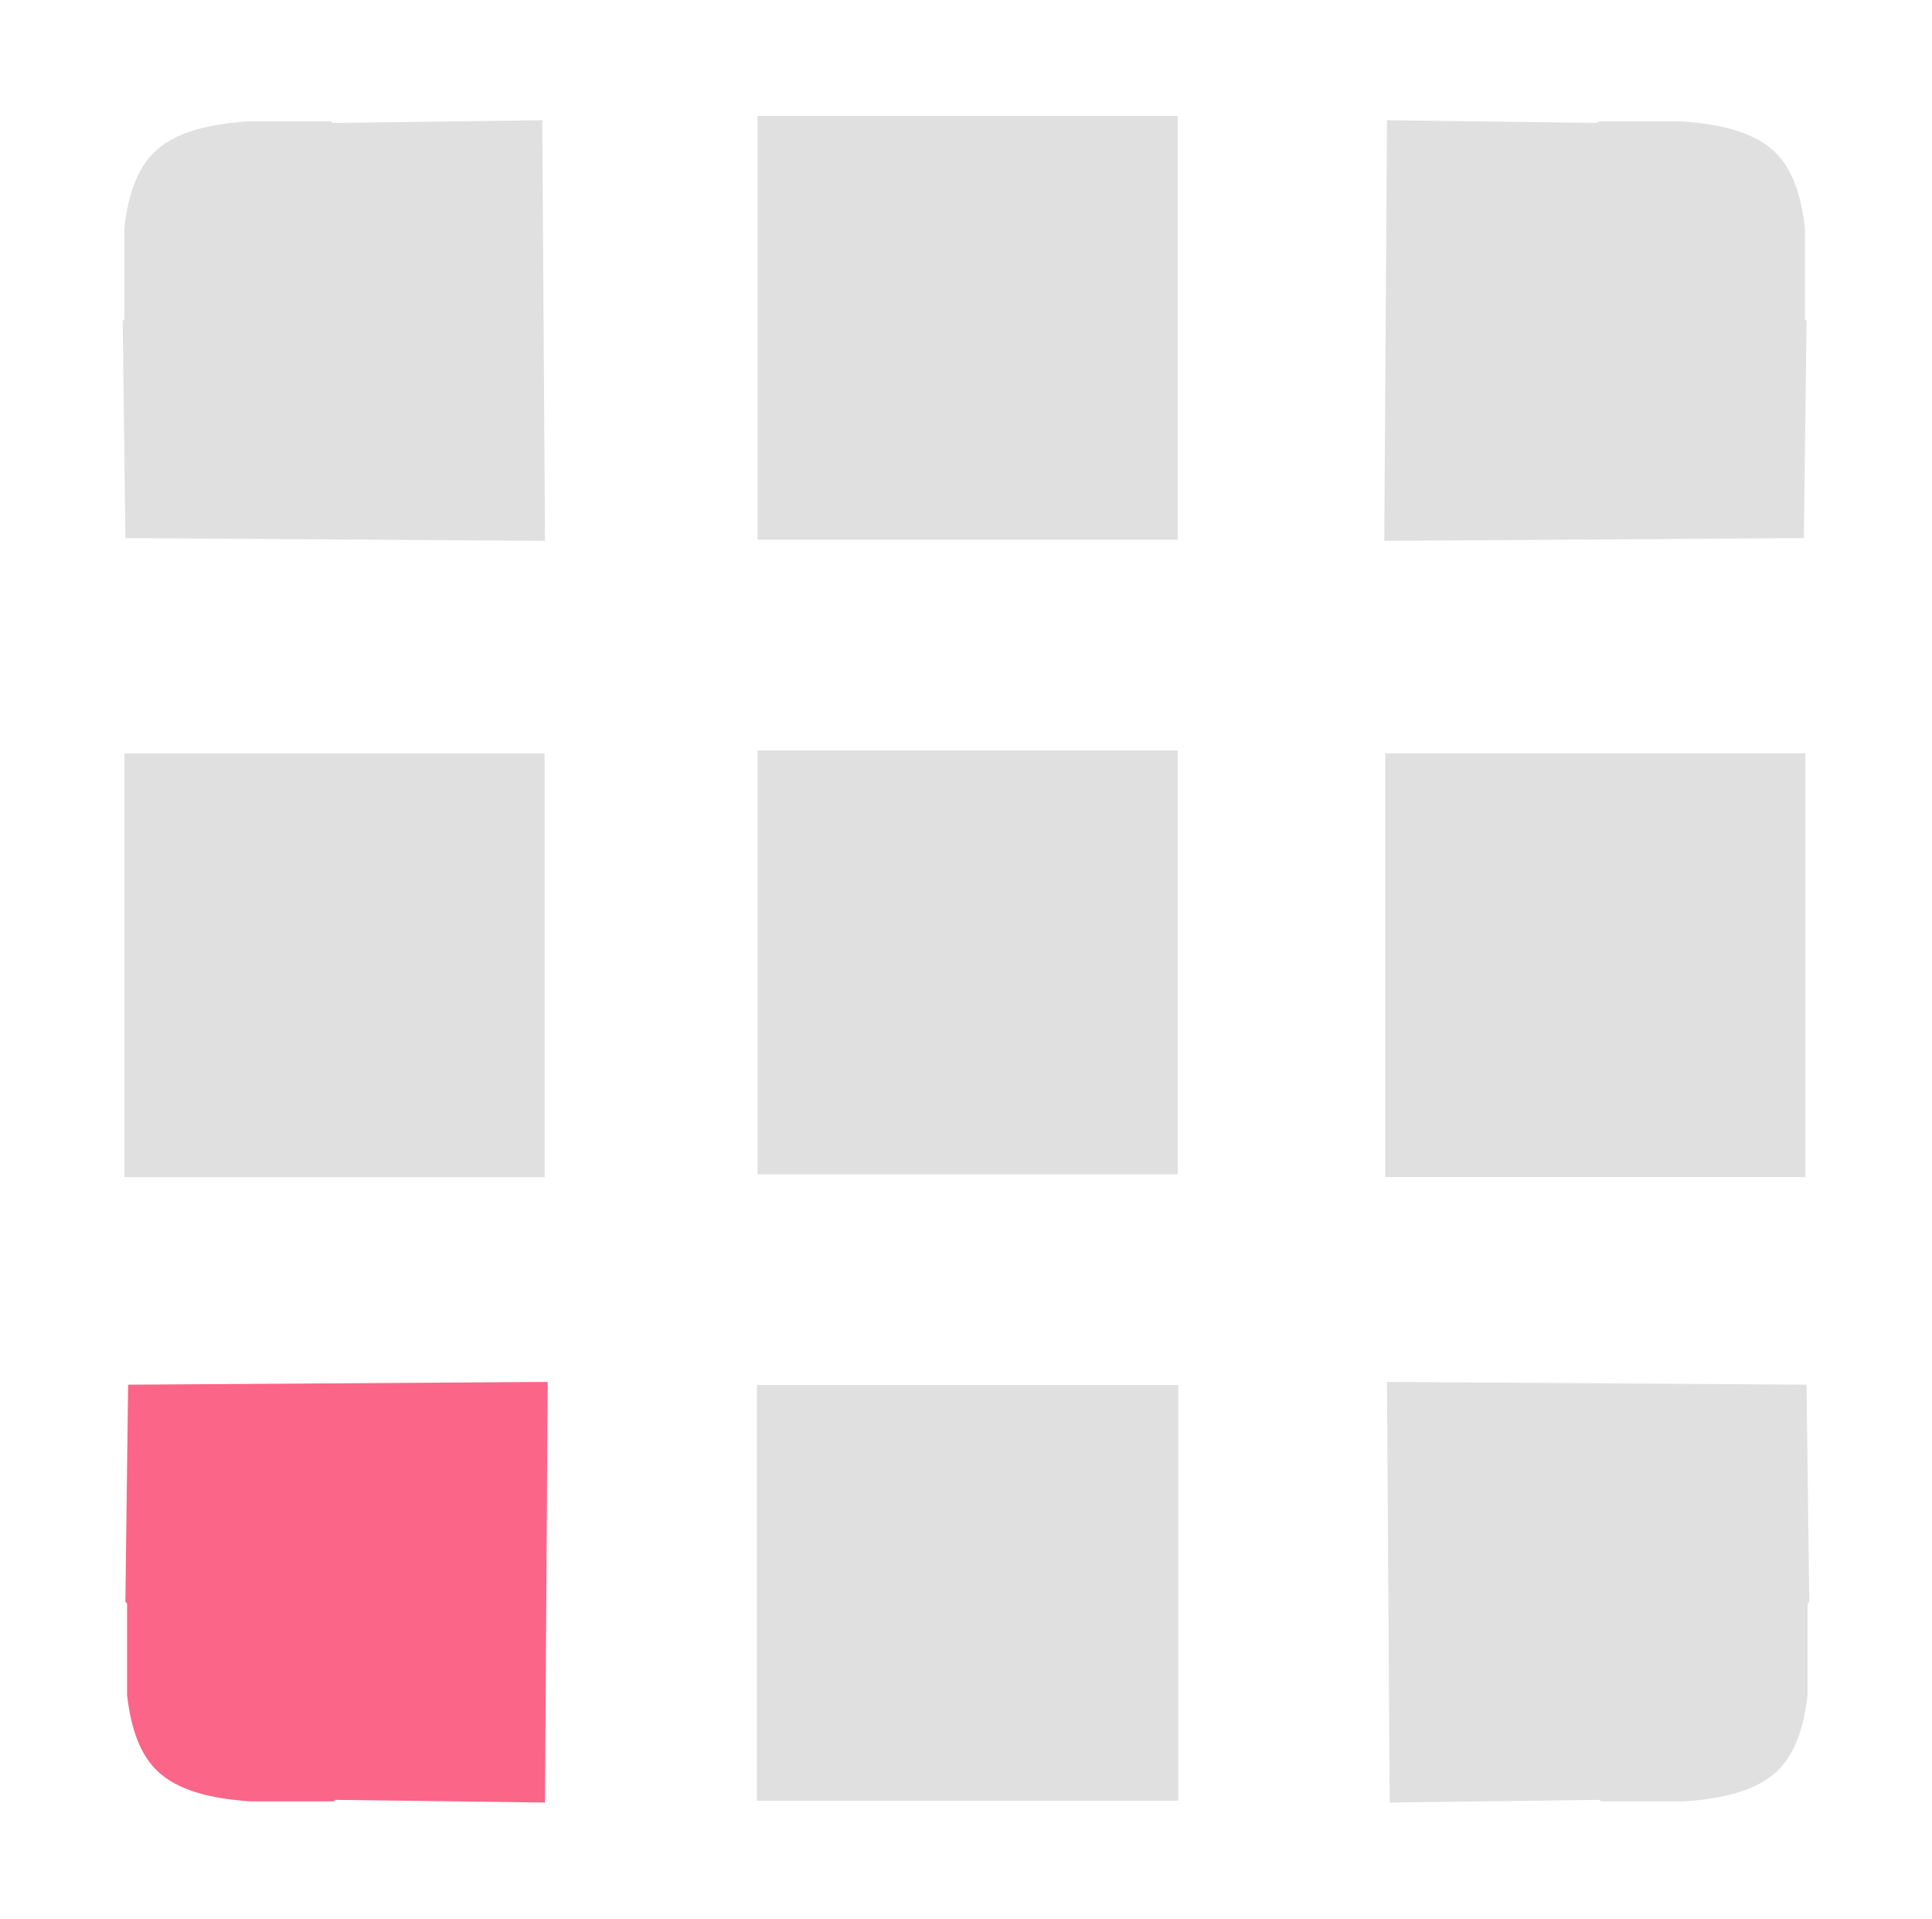
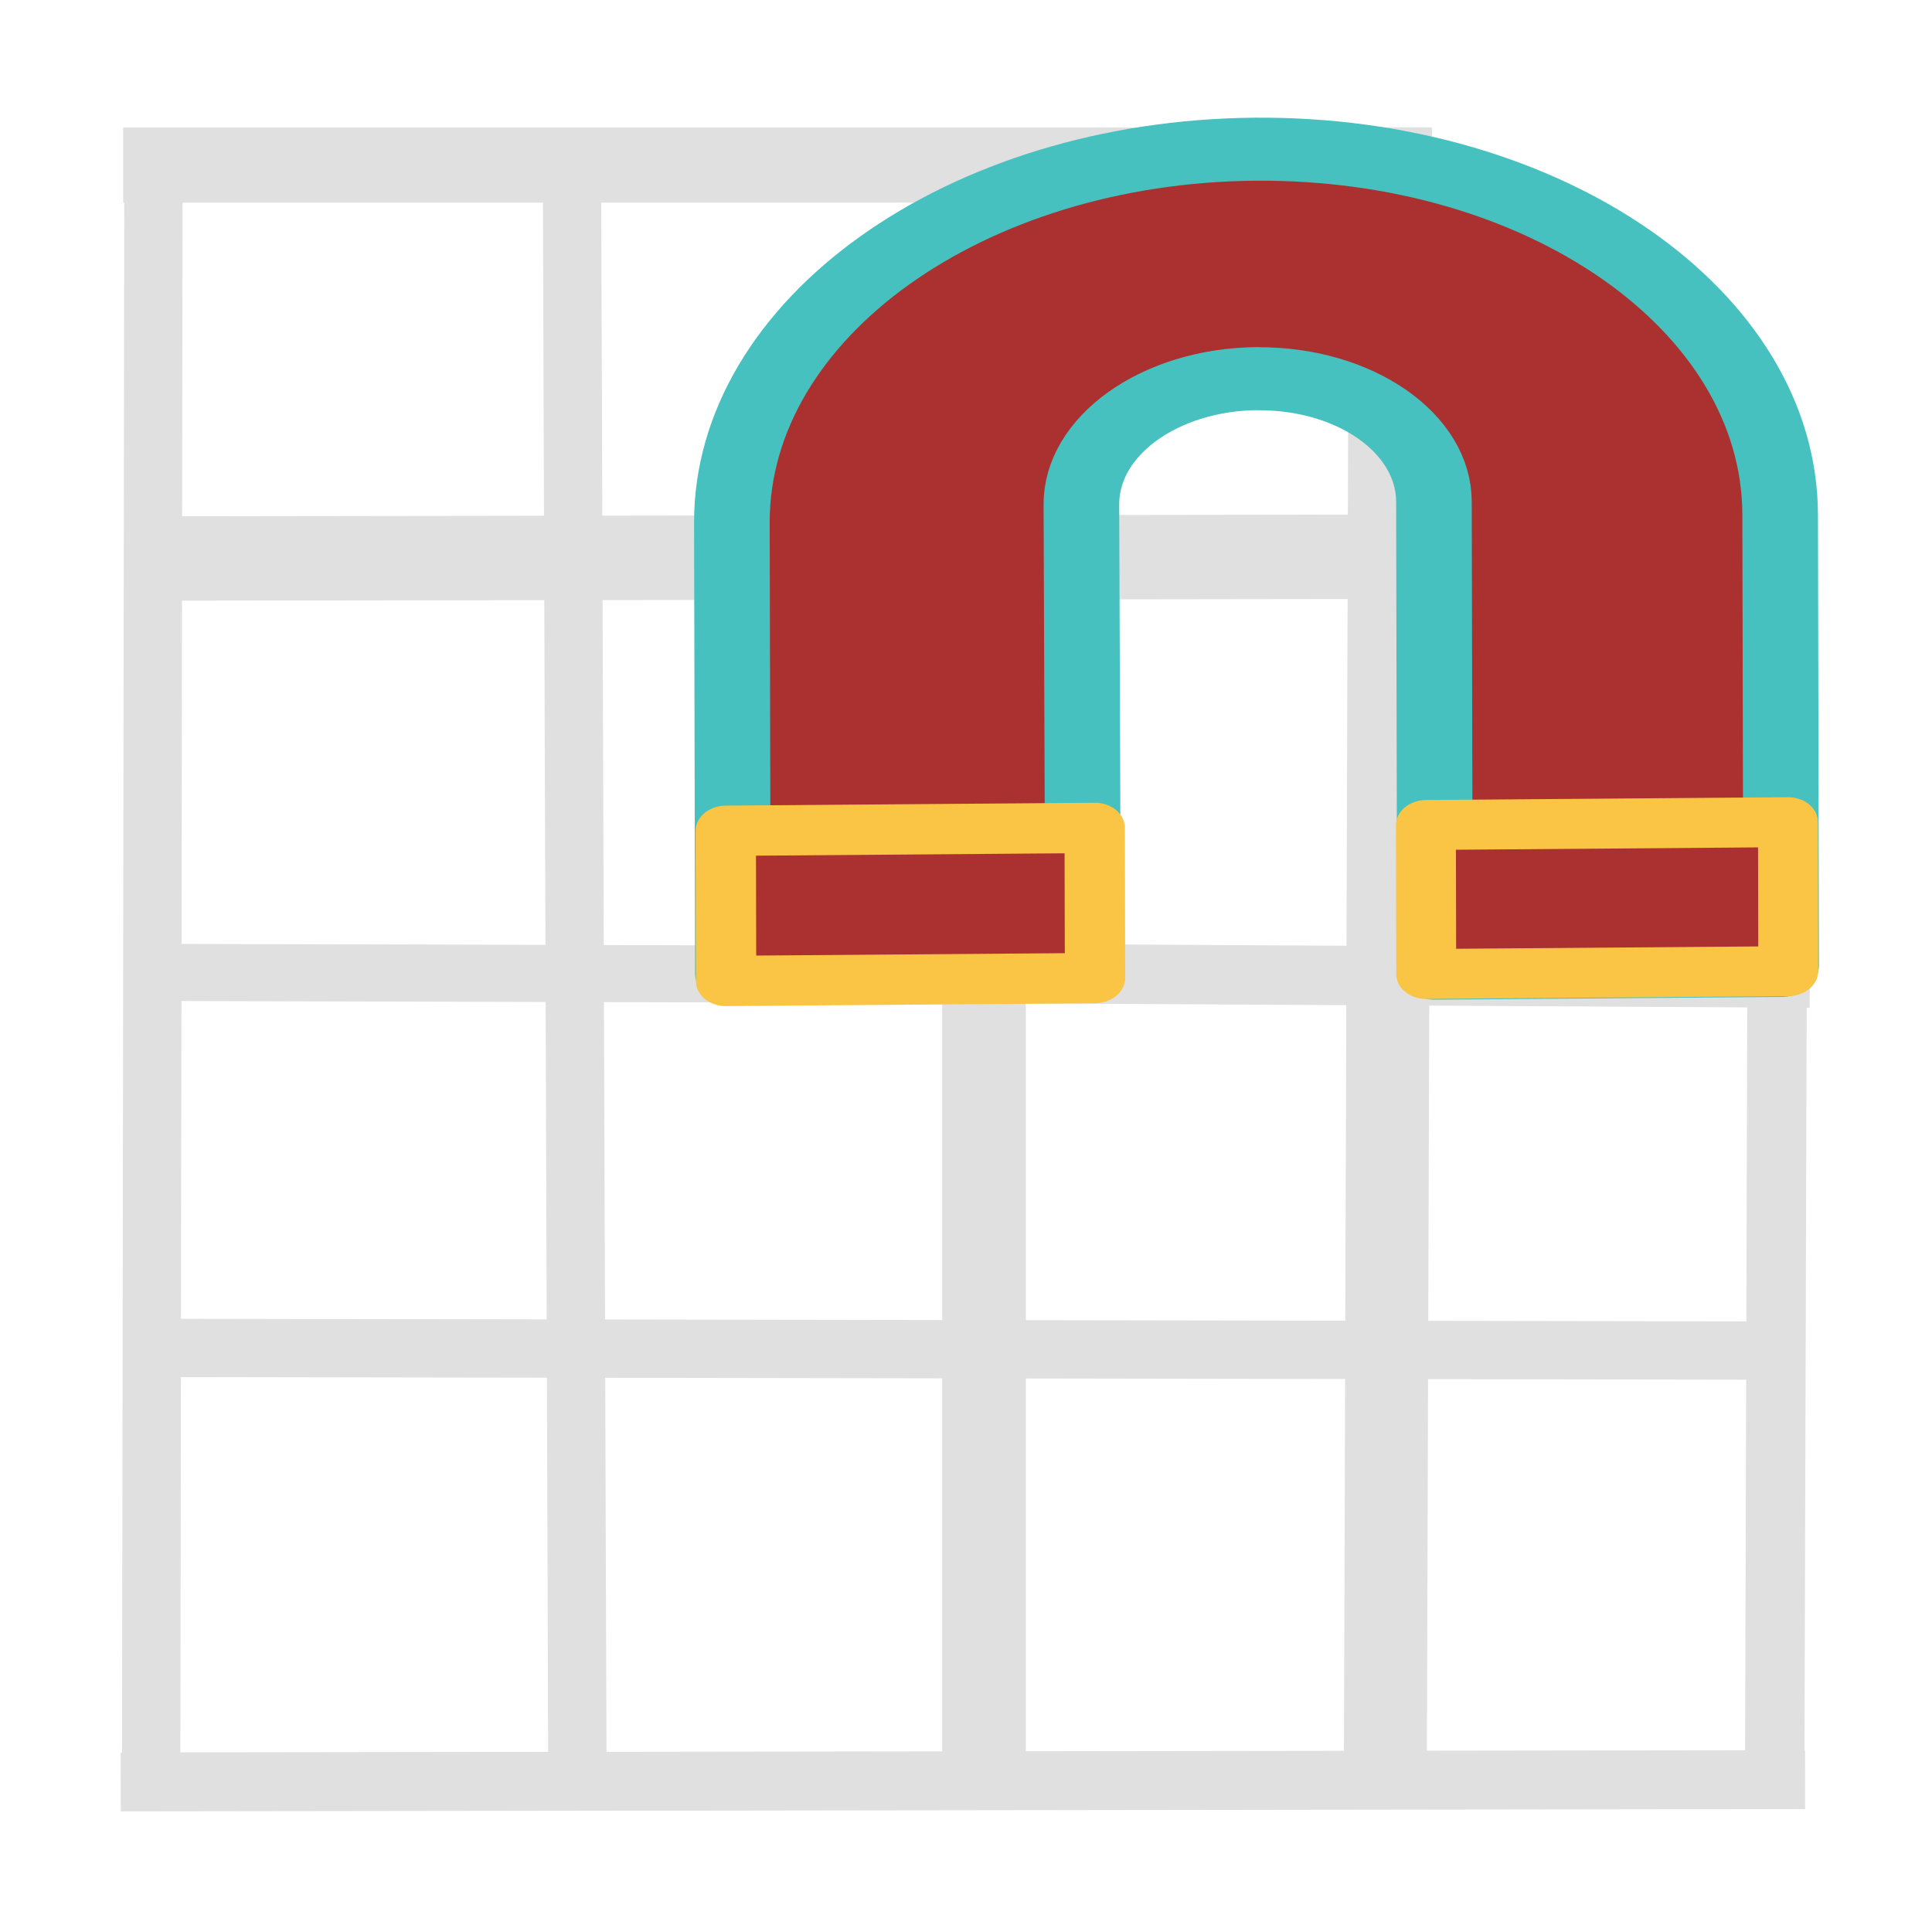
- <svg xmlns="http://www.w3.org/2000/svg" version="1.1" id="svg1" width="16.038" height="15.924" viewBox="0 0 16.038 15.924">
+ <svg xmlns="http://www.w3.org/2000/svg" width="16" height="16" viewBox="0 0 16 16" version="1.1" id="svg1" xml:space="preserve">
  <defs id="defs1">
-     <clipPath clipPathUnits="userSpaceOnUse" id="clipPath24">
-       <path style="fill:#ff0000;fill-opacity:1;stroke:#e0e0e0;stroke-width:0;stroke-dasharray:none;stroke-opacity:1" d="m 35.006,37.137 c -0.017,-0.657 -0.034,-1.315 0.295,-1.639 0.329,-0.324 1.003,-0.316 1.677,-0.307 0.009,0.009 0.017,0.017 0.026,0.026" id="path25" />
-     </clipPath>
+     <style id="style1"> .cls-1 { fill: #46c1bf; } .cls-1, .cls-2 { stroke: #111; stroke-linecap: round; stroke-linejoin: round; stroke-width: 3.55px; } .cls-2 { fill: #fac545; } </style>
  </defs>
-   <g id="g1" transform="translate(-35.00638,-35.16549)">
-     <g id="g80" transform="matrix(0.87186,0,0,0.8794379,5.504548,5.215233)">
-       <rect style="fill:#e0e0e0;stroke:none;stroke-width:0;stroke-dasharray:none" id="rect3" width="4" height="4" x="35.023" y="41.167" />
-       <rect style="fill:#e0e0e0;stroke:none;stroke-width:0;stroke-dasharray:none" id="rect5" width="4" height="4" x="41.051" y="35.15" />
-       <rect style="fill:#e0e0e0;stroke:none;stroke-width:0;stroke-dasharray:none" id="rect6" width="4" height="4" x="41.051" y="41.14" />
-       <rect style="fill:#e0e0e0;stroke:none;stroke-width:0;stroke-dasharray:none" id="rect7" width="4.011" height="3.924" x="41.045" y="47.129" />
-       <rect style="fill:#e0e0e0;stroke:none;stroke-width:0;stroke-dasharray:none" id="rect9" width="4" height="4" x="47.027" y="41.166" />
-       <g id="g26" style="fill:#e0e0e0;fill-opacity:1">
-         <rect style="fill:#e0e0e0;fill-opacity:1;stroke:none;stroke-width:0;stroke-dasharray:none" id="rect4" width="4" height="4" x="35.022" y="35.202" clip-path="url(#clipPath24)" />
-         <path style="fill:#e0e0e0;fill-opacity:1;stroke:#e0e0e0;stroke-width:0;stroke-dasharray:none;stroke-opacity:1" d="m 35.006,37.086 0.026,2.049 3.995,0.026 -0.026,-3.97 -2.049,0.026" id="path26" />
-       </g>
-       <g id="g27" style="fill:#e0e0e0;fill-opacity:1" transform="matrix(-1,0,0,1,86.04478,0)">
-         <rect style="fill:#e0e0e0;fill-opacity:1;stroke:none;stroke-width:0;stroke-dasharray:none" id="rect26" width="4" height="4" x="35.022" y="35.202" clip-path="url(#clipPath24)" />
-         <path style="fill:#e0e0e0;fill-opacity:1;stroke:#e0e0e0;stroke-width:0;stroke-dasharray:none;stroke-opacity:1" d="m 35.006,37.086 0.026,2.049 3.995,0.026 -0.026,-3.97 -2.049,0.026" id="path27" />
-       </g>
-       <g id="g28" style="fill:#e0e0e0;fill-opacity:1" transform="rotate(180,43.0352,43.13028)">
-         <rect style="fill:#e0e0e0;fill-opacity:1;stroke:none;stroke-width:0;stroke-dasharray:none" id="rect27" width="4" height="4" x="35.022" y="35.202" clip-path="url(#clipPath24)" />
-         <path style="fill:#e0e0e0;fill-opacity:1;stroke:#e0e0e0;stroke-width:0;stroke-dasharray:none;stroke-opacity:1" d="m 35.006,37.086 0.026,2.049 3.995,0.026 -0.026,-3.97 -2.049,0.026" id="path28" />
-       </g>
-       <g id="g29" style="fill:#fb6587;fill-opacity:1" transform="matrix(1,0,0,-1,0.02561073,86.26056)">
-         <rect style="fill:#fb6587;fill-opacity:1;stroke:none;stroke-width:0;stroke-dasharray:none" id="rect28" width="4" height="4" x="35.022" y="35.202" clip-path="url(#clipPath24)" />
-         <path style="fill:#fb6587;fill-opacity:1;stroke:#e0e0e0;stroke-width:0;stroke-dasharray:none;stroke-opacity:1" d="m 35.006,37.086 0.026,2.049 3.995,0.026 -0.026,-3.97 -2.049,0.026" id="path29" />
-       </g>
+   <g id="layer1">
+     <g id="g10" transform="matrix(1.160736,0,0,1.180045,0.4631945,-1.811106)">
+       <g id="g16" transform="matrix(1.061336,0,0,1.008289,-1.191674,0.06972904)" style="stroke:none;stroke-width:0.133;stroke-dasharray:none;stroke-opacity:1" />
+     </g>
+     <path style="fill:#919196;fill-opacity:0.725;stroke:#e0e0e0;stroke-width:0.622;stroke-dasharray:none;stroke-opacity:1" d="M 1.02,1.367 H 11.819" id="path13" />
+     <path style="fill:none;stroke:#e0e0e0;stroke-width:0.483;stroke-dasharray:none;stroke-opacity:1" d="m 1.334,11.163 13.403,0.022" id="path5" />
+     <path style="fill:none;stroke:#e0e0e0;stroke-width:0.483;stroke-dasharray:none;stroke-opacity:1" d="M 4.737,1.436 4.782,14.749" id="path6" />
+     <path style="fill:none;stroke:#e0e0e0;stroke-width:0.693;stroke-dasharray:none;stroke-opacity:1" d="M 8.149,14.727 V 1.238" id="path7" />
+     <path style="fill:none;stroke:#e0e0e0;stroke-width:0.687;stroke-dasharray:none;stroke-opacity:1" d="M 11.473,14.651 11.516,1.054" id="path8" />
+     <path style="fill:#919196;fill-opacity:0.725;stroke:#e0e0e0;stroke-width:0.699;stroke-dasharray:none;stroke-opacity:1" d="M 1.342,4.625 14.989,4.606" id="path17" />
+     <path style="fill:#919196;fill-opacity:0.725;stroke:#e0e0e0;stroke-width:0.483;stroke-dasharray:none;stroke-opacity:1" d="M 1.252,14.7 1.271,1.33" id="path12" />
+     <path style="fill:#919196;fill-opacity:0.725;stroke:#e0e0e0;stroke-width:0.488;stroke-dasharray:none;stroke-opacity:1" d="M 1,14.757 14.949,14.738" id="path14" />
+     <path style="fill:#919196;fill-opacity:0.725;stroke:#e0e0e0;stroke-width:0.492;stroke-dasharray:none;stroke-opacity:1" d="m 14.698,14.511 0.019,-6.506" id="path15" />
+     <path style="fill:#919196;fill-opacity:0.725;stroke:#e0e0e0;stroke-width:0.473;stroke-dasharray:none;stroke-opacity:1" d="m 1.251,8.053 6.82,0.018" id="path16" />
+     <path style="fill:#919196;fill-opacity:0.725;stroke:#e0e0e0;stroke-width:0.492;stroke-dasharray:none;stroke-opacity:1" d="m 8.206,8.062 6.782,0.038" id="path18" />
+     <g id="g5" transform="matrix(1.192653,0,0,0.9942037,15.80624,-0.1701429)">
+       <path class="cls-1" d="m -4.522,3.326 v 0 a 1.036,1.225 88.376 0 1 1.226,1.024 l 0.007,3.886 2.404,-0.023 -0.007,-3.755 A 3.078,3.641 88.376 0 0 -4.537,1.414 v 0 a 3.078,3.641 88.376 0 0 -3.634,3.112 l 0.007,3.755 2.432,-0.023 -0.012,-3.886 a 1.036,1.225 88.376 0 1 1.223,-1.047 z" id="path1" style="fill:#aa3130;fill-opacity:1;stroke:#46c1bf;stroke-width:0.525;stroke-dasharray:none;stroke-opacity:1" />
+       <rect class="cls-2" x="7.012" y="0.851" width="1.241" height="2.514" transform="matrix(0.00187007,0.9999982,-0.9999569,0.00928437,0,0)" id="rect1" style="fill:#aa3130;fill-opacity:1;stroke:#fac545;stroke-width:0.416;stroke-dasharray:none;stroke-opacity:1" />
+       <rect class="cls-2" x="7.015" y="5.665" width="1.251" height="2.562" transform="matrix(0.00187186,0.9999982,-0.999957,0.00927547,0,0)" id="rect2" style="fill:#aa3130;fill-opacity:1;stroke:#fac545;stroke-width:0.419;stroke-dasharray:none;stroke-opacity:1" />
    </g>
  </g>
</svg>
